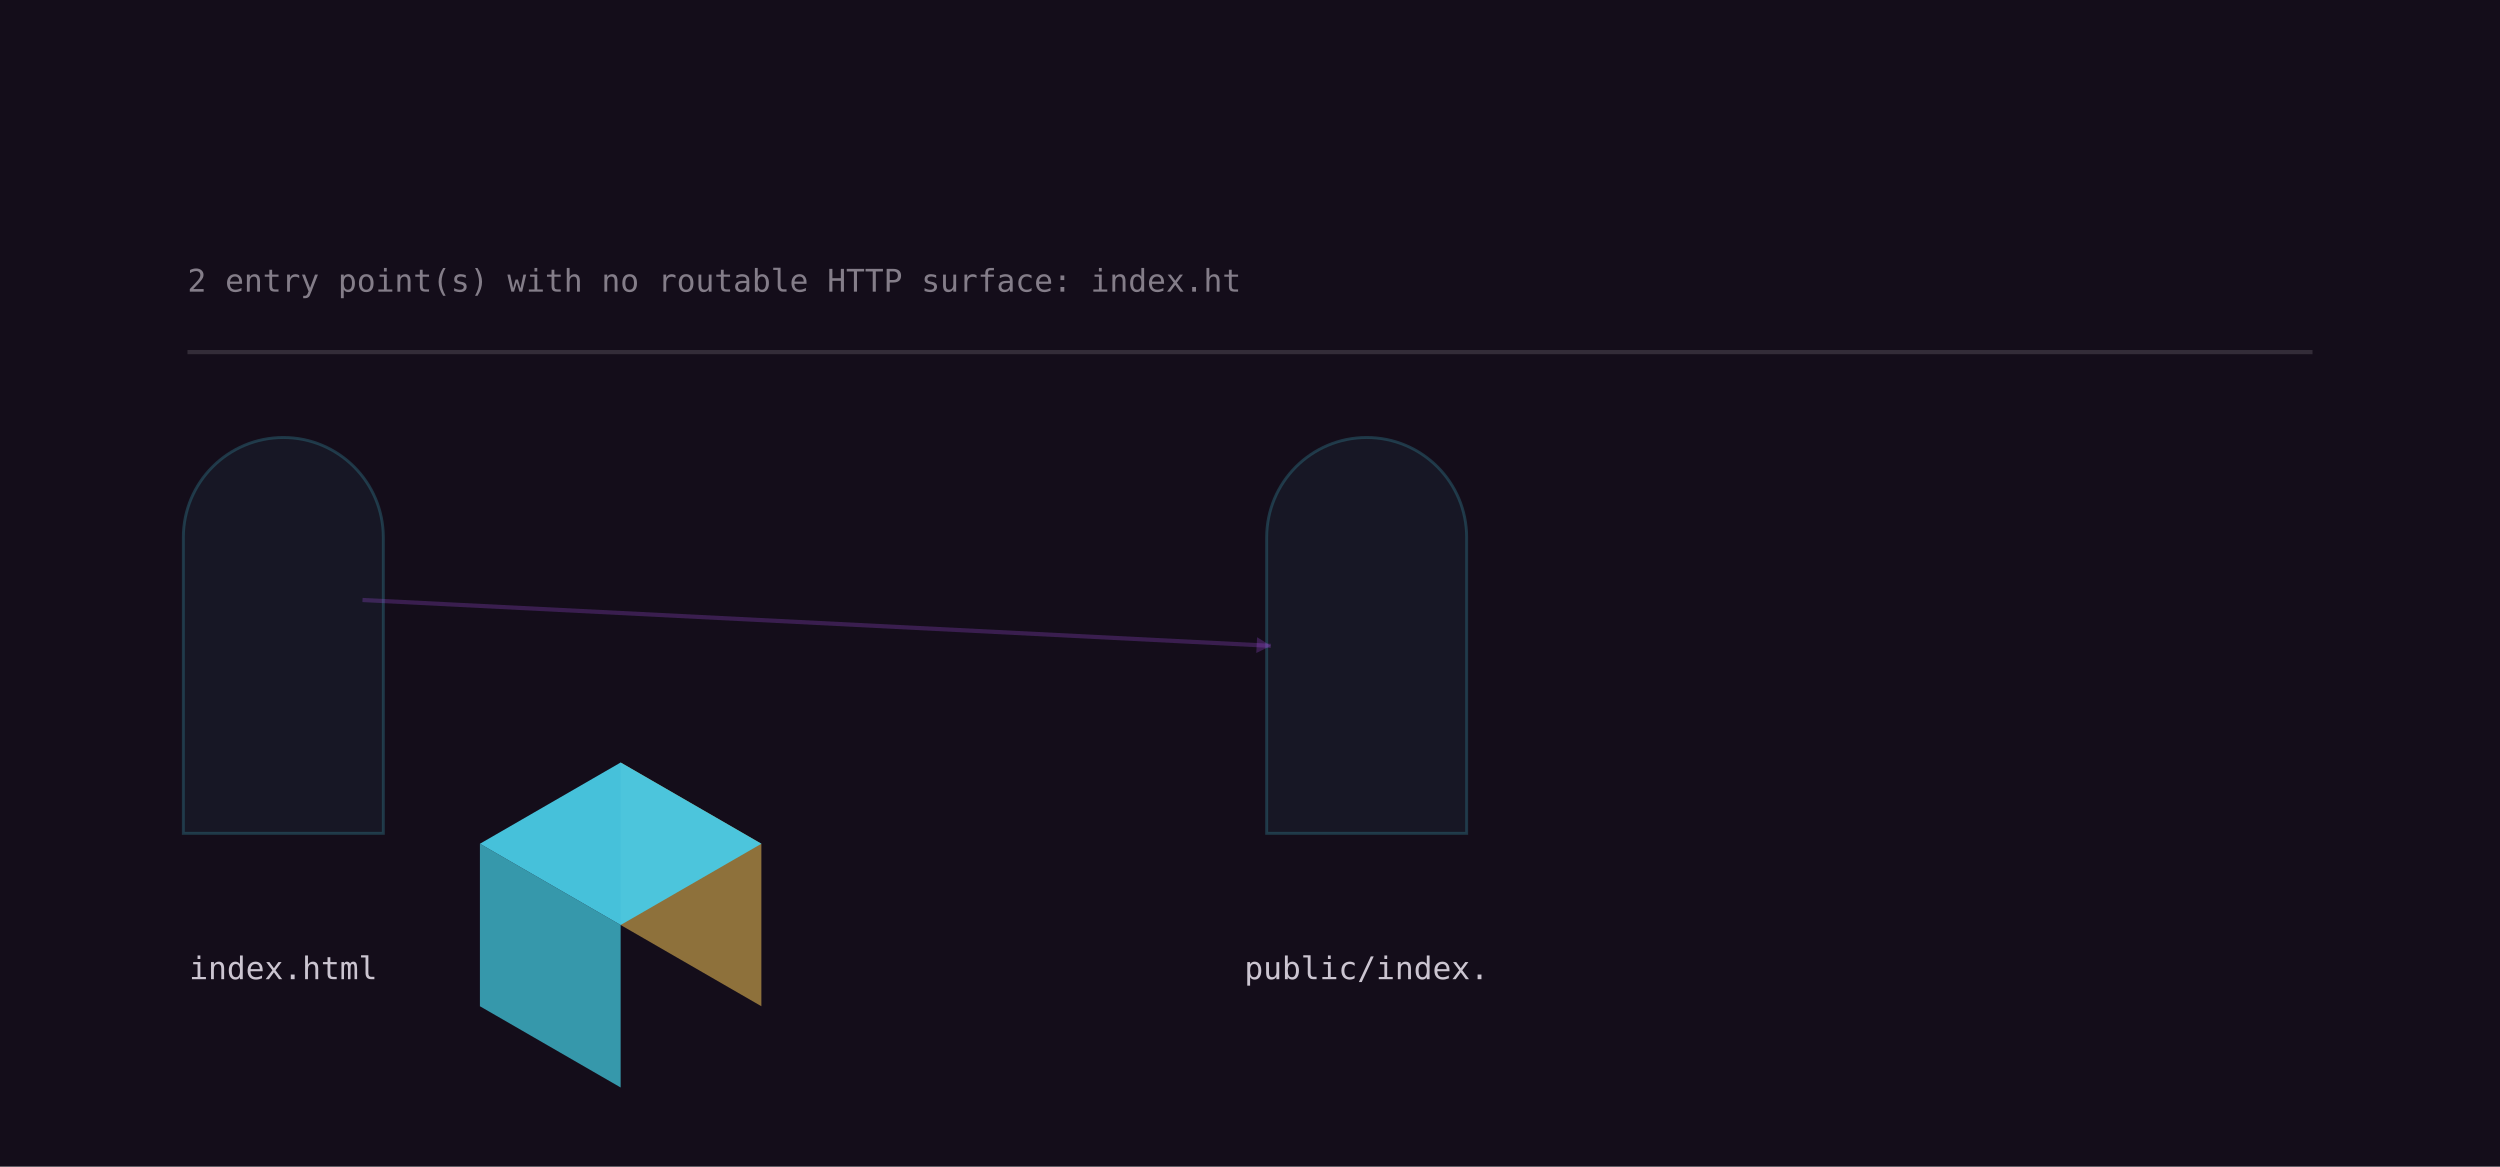
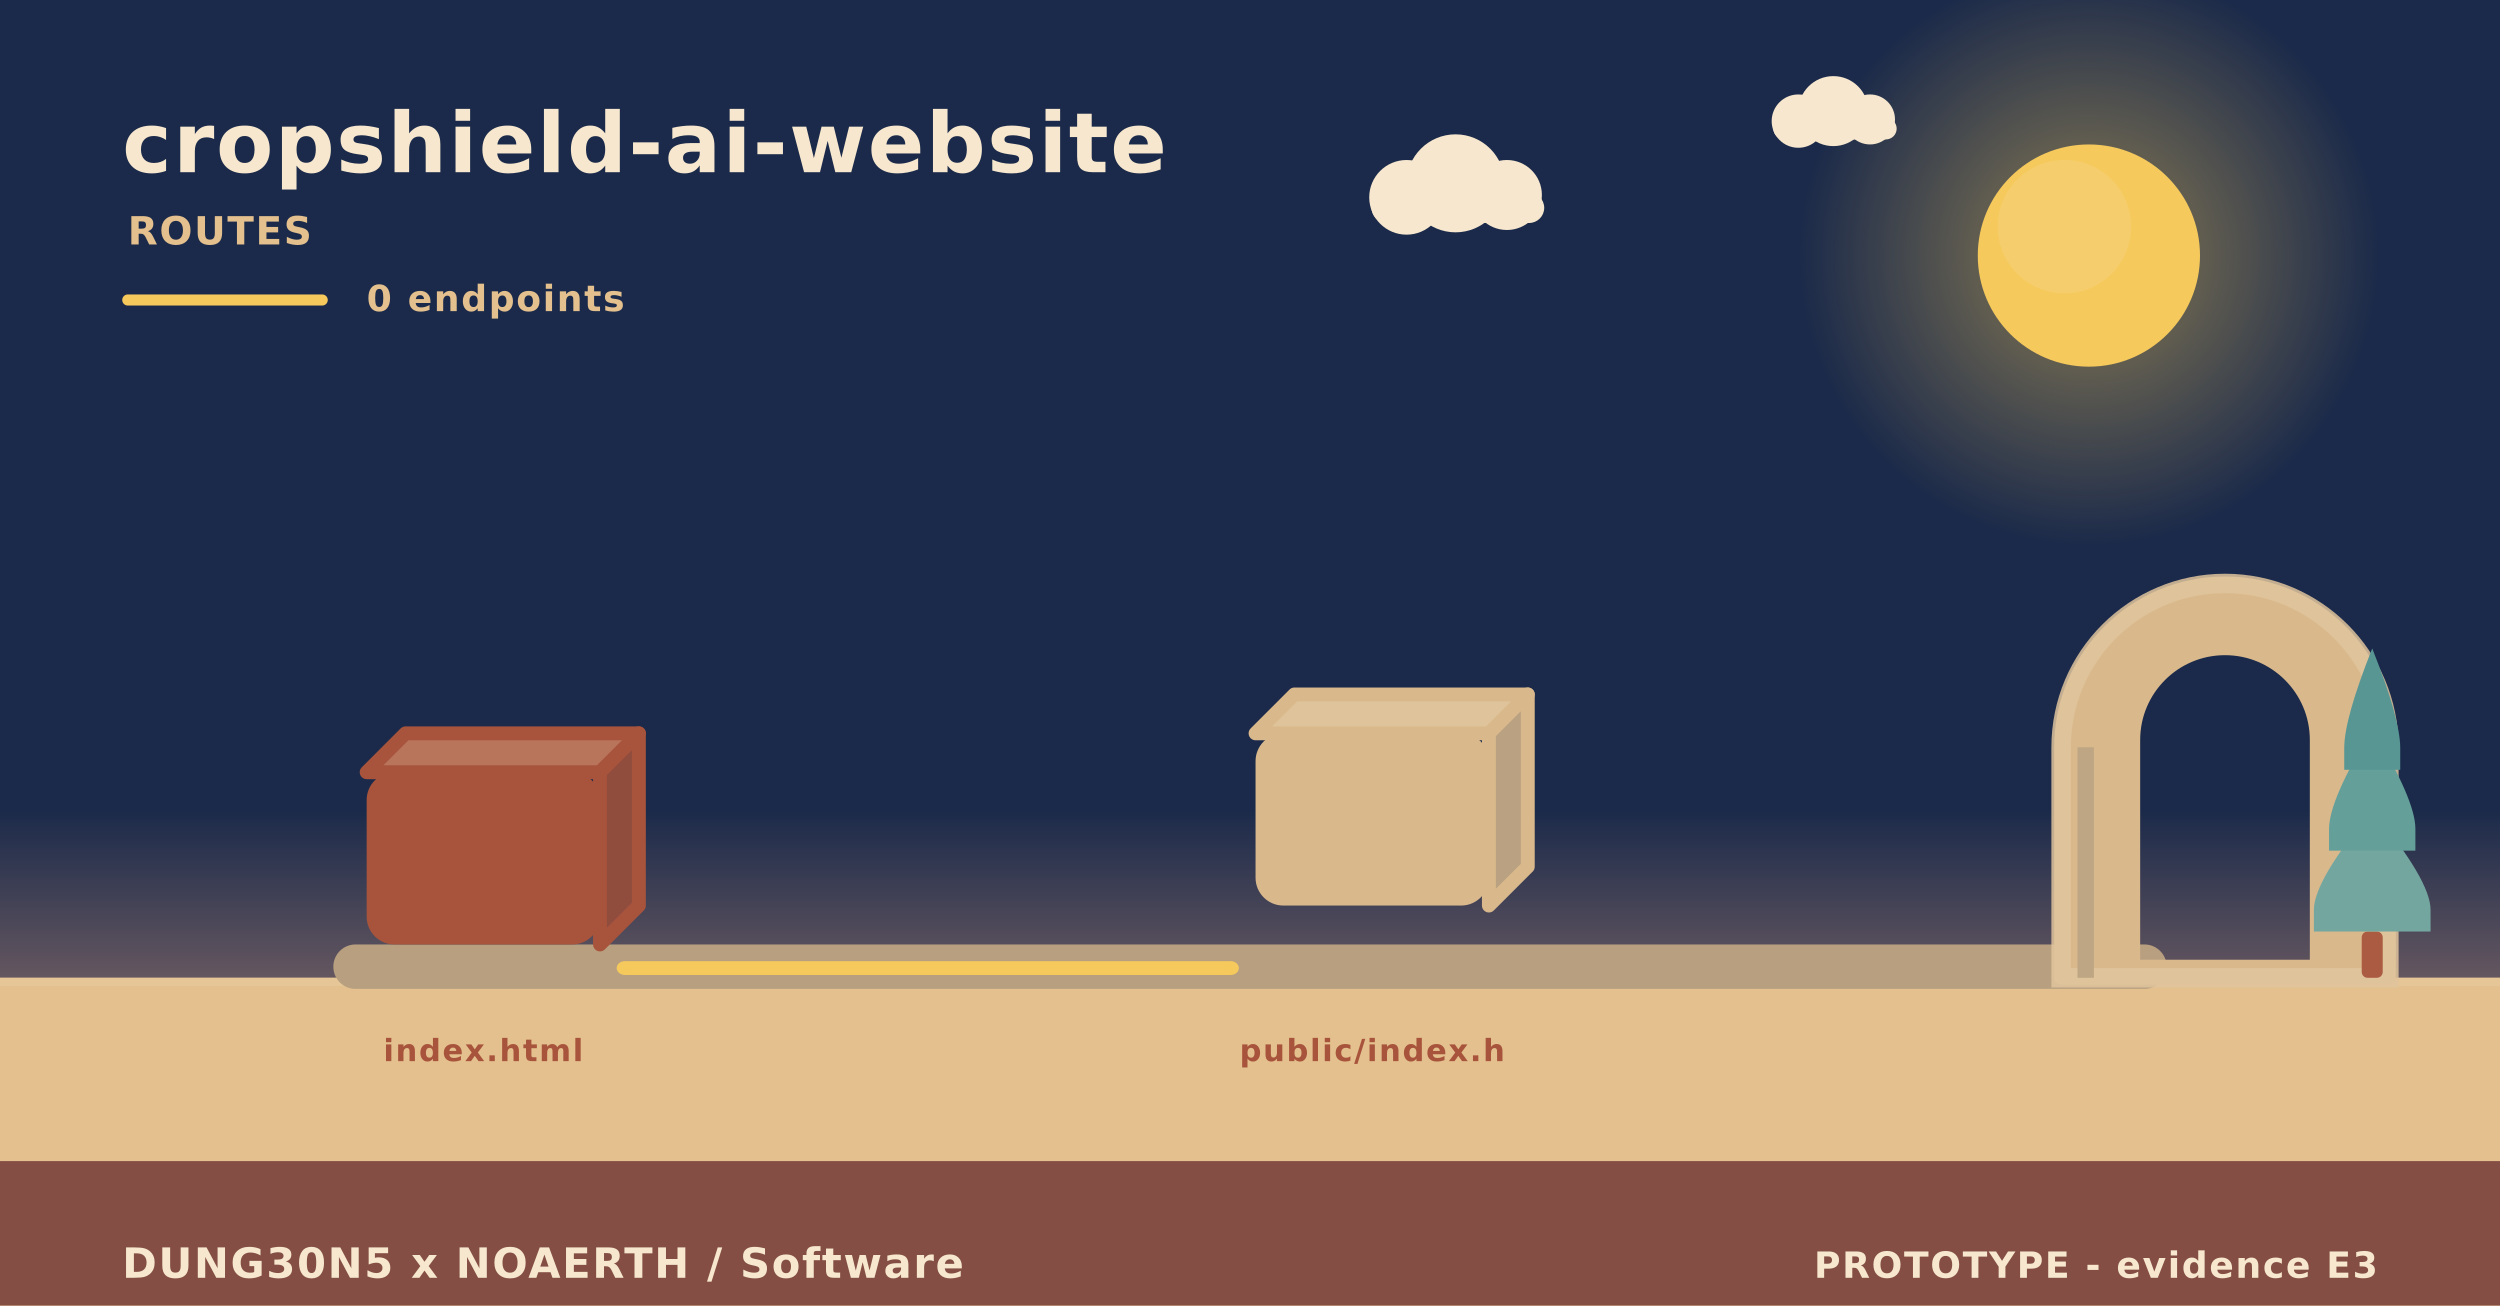
- <svg xmlns="http://www.w3.org/2000/svg" viewBox="0 0 1200 560" width="1200" height="560" role="img" aria-label="cropshield-ai-website data flow">
-   <rect width="1200" height="560" fill="#140d1a" />
-   <defs>
-     <linearGradient id="gf" x1="0" y1="0" x2="1" y2="1">
-       <stop offset="0%" stop-color="#9d4edd" />
-       <stop offset="100%" stop-color="#48cae4" />
-     </linearGradient>
-   </defs>
-   <path d="M88.00,400.00 L88.00,258.00 A48.00,48.00 0 0 1 184.00,258.00 L184.00,400.00 Z" fill="rgba(72,202,228,0.100)" opacity="0.55" stroke="rgba(72,202,228,0.400)" stroke-width="1.4" />
-   <polygon points="-133.37,173.00 -65.82,212.00 -65.82,134.00 -133.37,95.00" fill="#94763d" opacity="0.95" />
-   <polygon points="-200.92,212.00 -133.37,251.00 -133.37,173.00 -200.92,134.00" fill="#389eb2" opacity="0.95" />
-   <polygon points="-133.37,95.00 -65.82,134.00 -133.37,173.00 -200.92,134.00" fill="#9d4edd" opacity="0.95" />
-   <text x="136" y="470" font-family="ui-monospace,Menlo,monospace" font-size="15" fill="rgba(244,238,248,0.820)" text-anchor="middle">index.html</text>
-   <path d="M608.00,400.00 L608.00,258.00 A48.00,48.00 0 0 1 704.00,258.00 L704.00,400.00 Z" fill="rgba(72,202,228,0.100)" opacity="0.55" stroke="rgba(72,202,228,0.400)" stroke-width="1.4" />
-   <polygon points="297.91,444.00 365.46,483.00 365.46,405.00 297.91,366.00" fill="#94763d" opacity="0.95" />
-   <polygon points="230.36,483.00 297.91,522.00 297.91,444.00 230.36,405.00" fill="#389eb2" opacity="0.95" />
-   <polygon points="297.91,366.00 365.46,405.00 297.91,444.00 230.36,405.00" fill="#48cae4" opacity="0.95" />
-   <text x="656" y="470" font-family="ui-monospace,Menlo,monospace" font-size="15" fill="rgba(244,238,248,0.820)" text-anchor="middle">public/index.</text>
-   <line x1="174.00" y1="288.00" x2="610.00" y2="310.00" stroke="rgba(157,78,221,0.500)" stroke-width="2.00" opacity="0.55" />
-   <polygon points="610.00,310.00 603.40,305.86 603.02,313.45" fill="rgba(157,78,221,0.500)" opacity="0.55" />
-   <rect x="90.00" y="168.00" width="1020.00" height="2.00" rx="0.00" fill="rgba(244,238,248,0.140)" opacity="1.00" />
-   <text x="90" y="140" font-family="ui-monospace,Menlo,monospace" font-size="15" fill="rgba(244,238,248,0.500)">2 entry point(s) with no routable HTTP surface: index.ht</text>
+ <svg xmlns="http://www.w3.org/2000/svg" width="900" height="470" viewBox="0 0 900 470" role="img" aria-label="cropshield-ai-website - how data moves">
+   <linearGradient id="skyd" x1="0" y1="0" x2="0" y2="1">
+     <stop offset="0" stop-color="#1b2a4a" />
+     <stop offset="0.62" stop-color="#1b2a4a" />
+     <stop offset="1" stop-color="#f3ad8a" />
+   </linearGradient>
+   <rect width="900" height="470" fill="url(#skyd)" />
+   <radialGradient id="sund">
+     <stop offset="0.35" stop-color="#f5c95c" stop-opacity="0.34" />
+     <stop offset="1" stop-color="#f5c95c" stop-opacity="0" />
+   </radialGradient>
+   <circle cx="752" cy="92" r="104" fill="url(#sund)" />
+   <circle cx="752" cy="92" r="40" fill="#f5c95c" />
+   <circle cx="743.2" cy="81.6" r="24" fill="#f5d27e" opacity="0.5" />
+   <g>
+     <circle cx="524" cy="66" r="17.64" fill="#f6e7ce" />
+     <circle cx="506.36" cy="71.04" r="13.44" fill="#f6e7ce" />
+     <circle cx="542.48" cy="70.2" r="12.6" fill="#f6e7ce" />
+     <rect x="493.76" y="69.36" width="62.16" height="10.92" rx="5.46" fill="#f6e7ce" />
+   </g>
+   <g>
+     <circle cx="660" cy="40" r="12.6" fill="#f6e7ce" />
+     <circle cx="647.4" cy="43.6" r="9.6" fill="#f6e7ce" />
+     <circle cx="673.2" cy="43" r="9" fill="#f6e7ce" />
+     <rect x="638.4" y="42.4" width="44.4" height="7.8" rx="3.9" fill="#f6e7ce" />
+   </g>
+   <rect x="0" y="352" width="900" height="118" fill="#e3c08d" />
+   <rect x="0" y="352" width="900" height="3" fill="#e6c596" />
+   <text x="44" y="62" font-family="Verdana,DejaVu Sans,sans-serif" font-size="30" font-weight="700" letter-spacing="0.6" fill="#f6e7ce" text-anchor="start">cropshield-ai-website</text>
+   <text x="46" y="88" font-family="Verdana,DejaVu Sans,sans-serif" font-size="14" font-weight="700" letter-spacing="0.6" fill="#e3c08d" text-anchor="start">ROUTES</text>
+   <rect x="44" y="106" width="74" height="4" rx="2" fill="#f5c95c" />
+   <text x="132" y="112" font-family="Verdana,DejaVu Sans,sans-serif" font-size="13" font-weight="700" letter-spacing="0.6" fill="#e3c08d" text-anchor="start">0 endpoints</text>
+   <rect x="120" y="340" width="660" height="16" rx="8" fill="#b79f80" />
+   <path d="M132,278 L216,278 L230,264 L146,264 Z" fill="#b9745c" stroke="#a8543c" stroke-width="5" stroke-linejoin="round" />
+   <path d="M216,278 L230,264 L230,326 L216,340 Z" fill="#904d3e" stroke="#a8543c" stroke-width="5" stroke-linejoin="round" />
+   <rect x="132" y="278" width="84" height="62" rx="10" fill="#a8543c" />
+   <text x="174" y="382" font-family="Verdana,DejaVu Sans,sans-serif" font-size="11" font-weight="700" letter-spacing="0.6" fill="#a8543c" text-anchor="middle">index.html</text>
+   <path d="M452,264 L536,264 L550,250 L466,250 Z" fill="#dfc39b" stroke="#d9b98c" stroke-width="5" stroke-linejoin="round" />
+   <path d="M536,264 L550,250 L550,312 L536,326 Z" fill="#b9a181" stroke="#d9b98c" stroke-width="5" stroke-linejoin="round" />
+   <rect x="452" y="264" width="84" height="62" rx="10" fill="#d9b98c" />
+   <text x="494" y="382" font-family="Verdana,DejaVu Sans,sans-serif" font-size="11" font-weight="700" letter-spacing="0.6" fill="#a8543c" text-anchor="middle">public/index.h</text>
+   <rect x="222" y="346" width="224" height="5" rx="3" fill="#f5c95c" />
+   <path d="M742,352 L742,269.04 A59,59 0 0 1 860,269.04 L860,352 Z M767.96,348 L767.96,266.4 A33.04,33.04 0 0 1 834.04,266.4 L834.04,348 Z" fill="#d9b98c" fill-rule="evenodd" stroke="#d9b98c" stroke-width="5" stroke-linejoin="round" />
+   <path d="M742,352 L742,269.04 A59,59 0 0 1 860,269.04 L860,352 Z" fill="none" stroke="#e0c49c" stroke-width="7" stroke-linecap="round" opacity="0.85" />
+   <rect x="747.9" y="269.04" width="5.9" height="82.96" fill="#bea583" />
+   <rect x="850.22" y="335.36" width="7.56" height="16.64" rx="2.1" fill="#ac5b43" />
+   <path d="M854,291.68 Q833,317.01 833,327.5 Q833,335.36 833,335.36 L875,335.36 Q875,335.36 875,327.5 Q875,317.01 854,291.68 Z" fill="#74a6a0" />
+   <path d="M854,262.56 Q838.46,287.89 838.46,298.38 Q838.46,306.24 838.46,306.24 L869.54,306.24 Q869.54,306.24 869.54,298.38 Q869.54,287.89 854,262.56 Z" fill="#649f9a" />
+   <path d="M854,233.44 Q843.92,258.77 843.92,269.26 Q843.92,277.12 843.92,277.12 L864.08,277.12 Q864.08,277.12 864.08,269.26 Q864.08,258.77 854,233.44 Z" fill="#589694" />
+   <rect x="0" y="418" width="900" height="52" rx="0" fill="#7e4740" opacity="0.94" />
+   <text x="44" y="460" font-family="Verdana,DejaVu Sans,sans-serif" font-size="15" font-weight="700" letter-spacing="0.6" fill="#f6e7ce" text-anchor="start">DUNG30N5 x NOAERTH  /  Software</text>
+   <text x="856" y="460" font-family="Verdana,DejaVu Sans,sans-serif" font-size="13" font-weight="700" letter-spacing="0.6" fill="#f6e7ce" text-anchor="end">PROTOTYPE  -  evidence E3</text>
</svg>
